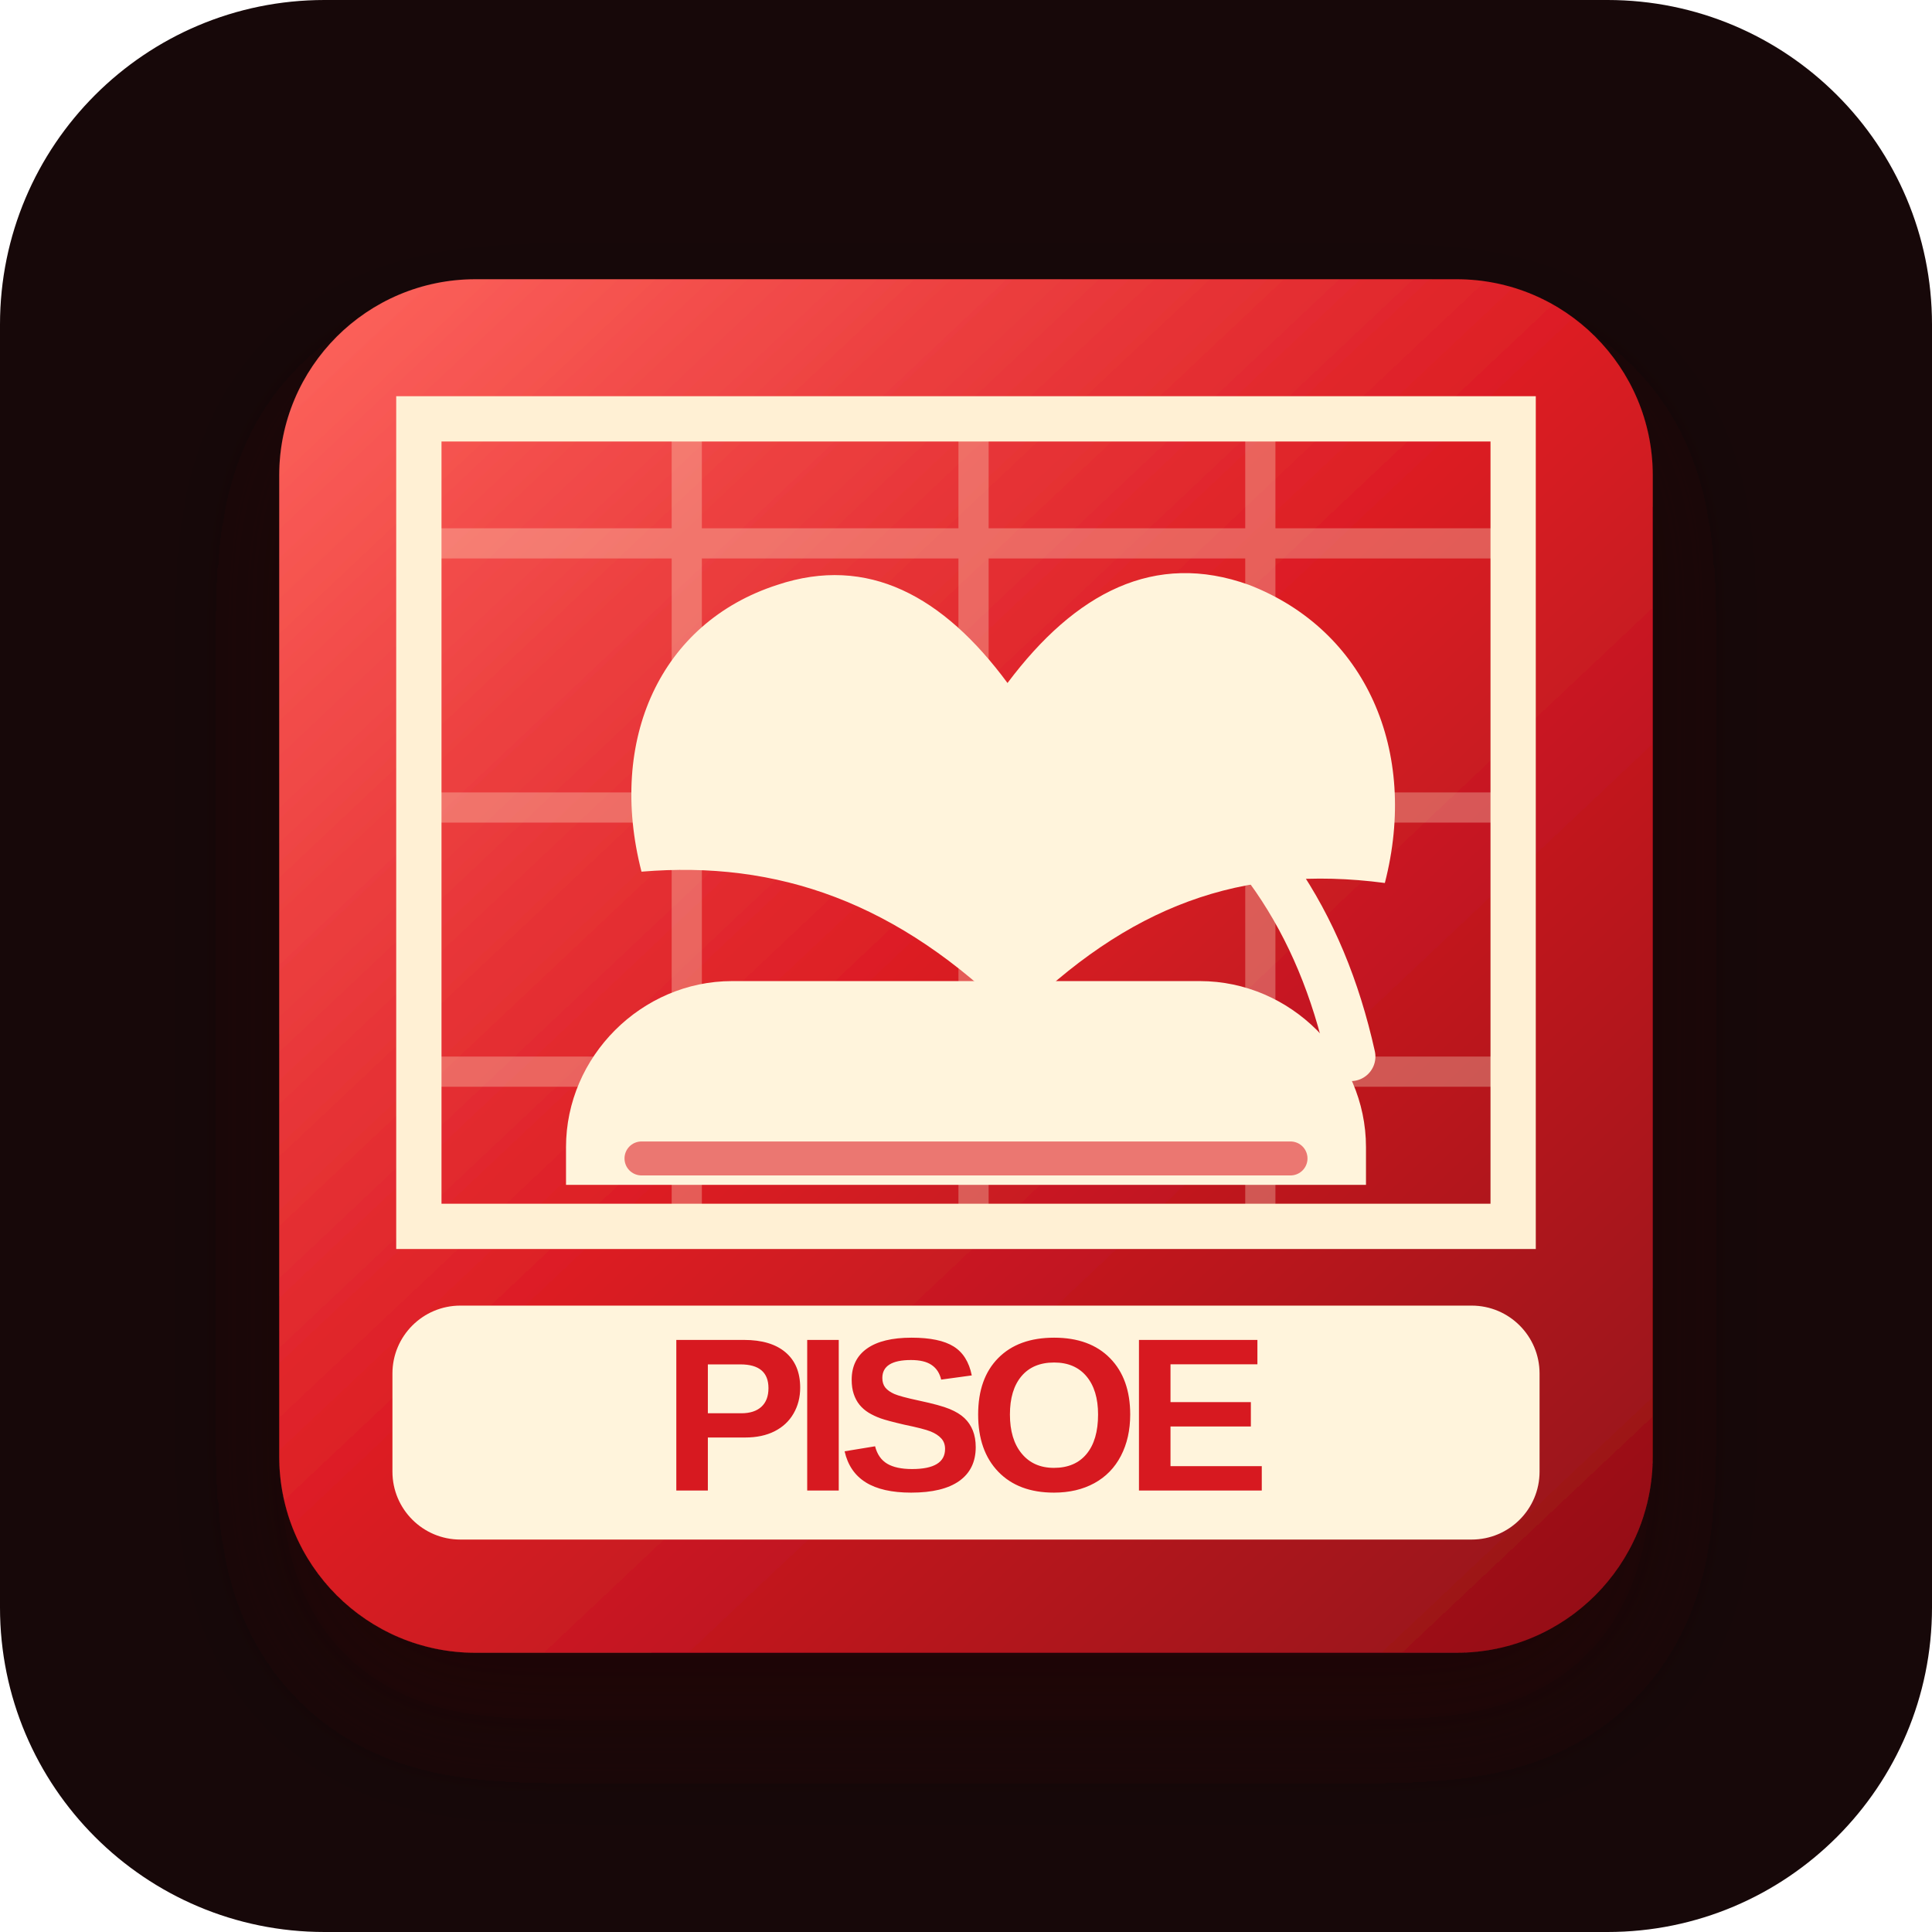
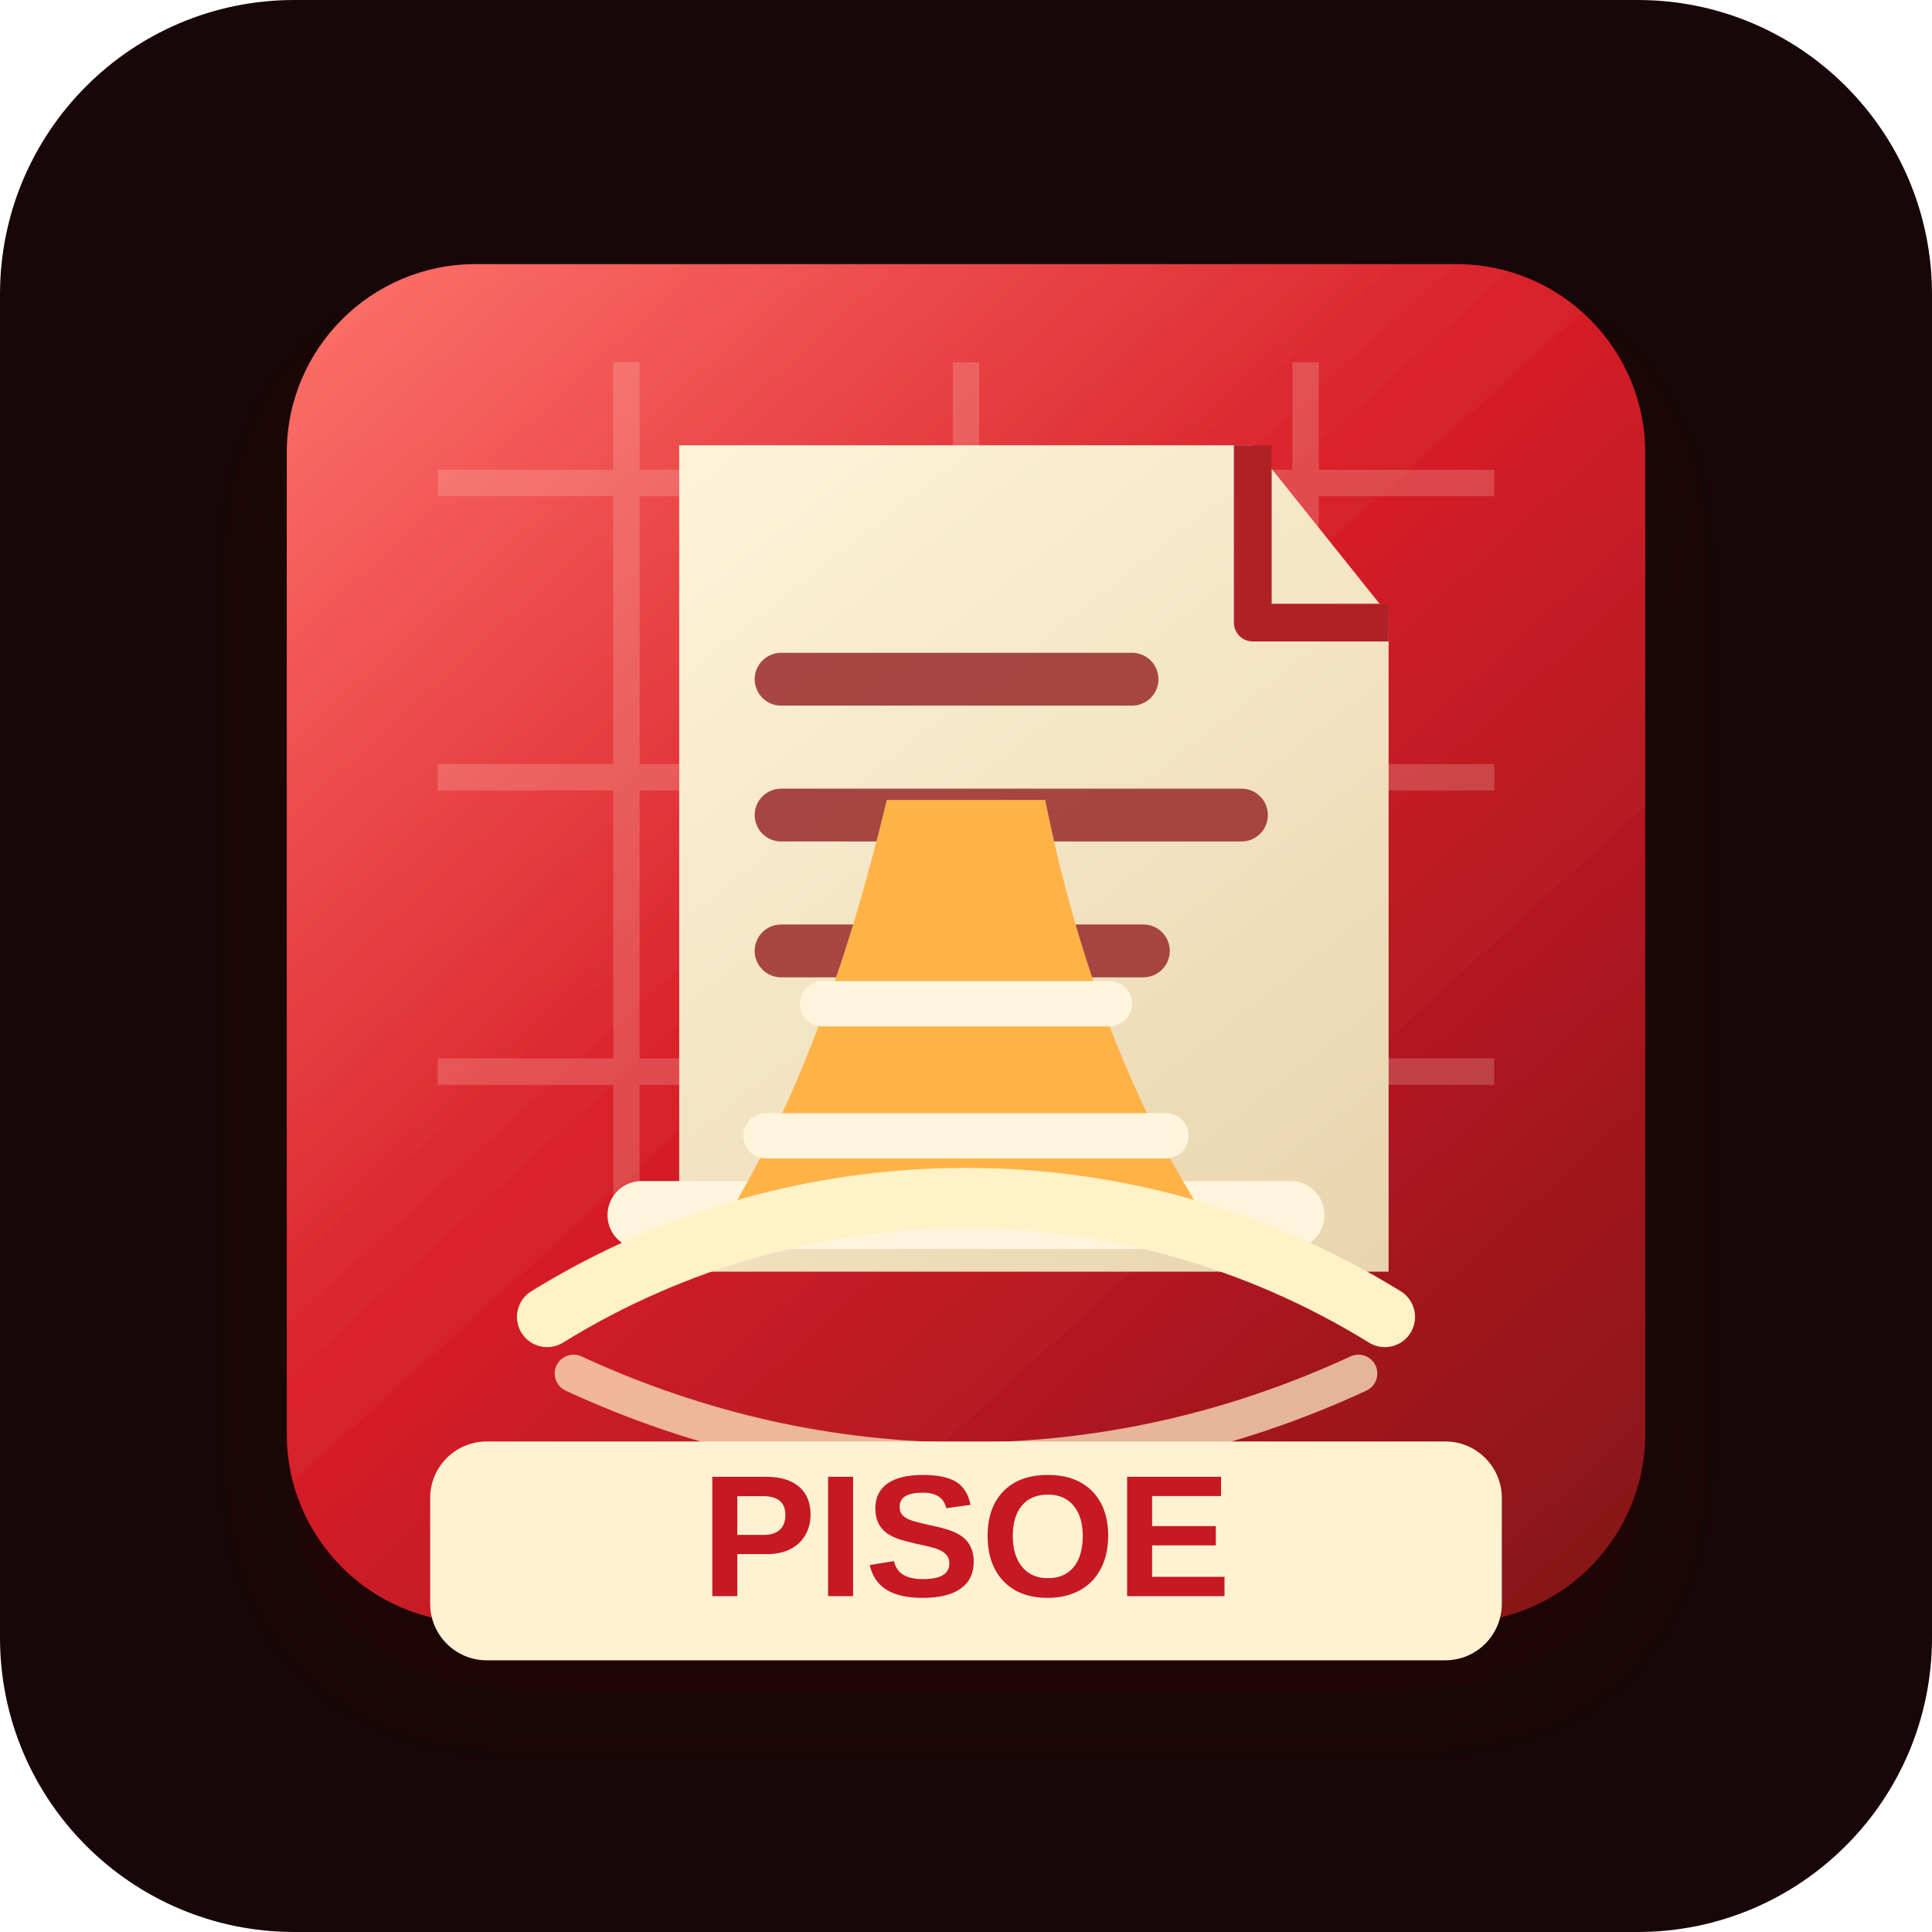
- <svg xmlns="http://www.w3.org/2000/svg" viewBox="0 0 512 512" role="img" aria-labelledby="title desc">
+ <svg xmlns="http://www.w3.org/2000/svg" viewBox="0 0 512 512" role="img" aria-labelledby="pisoeTitle pisoeDesc">
  <defs>
-     <linearGradient id="pisoeBg" x1="72" y1="66" x2="432" y2="448" gradientUnits="userSpaceOnUse">
-       <stop stop-color="#ff6860" />
-       <stop offset="0.48" stop-color="#dc1d24" />
-       <stop offset="1" stop-color="#8f0f17" />
+     <linearGradient id="pisoeBg" x1="78" y1="62" x2="430" y2="450" gradientUnits="userSpaceOnUse">
+       <stop stop-color="#ff766d" />
+       <stop offset="0.45" stop-color="#d82029" />
+       <stop offset="1" stop-color="#7e1017" />
    </linearGradient>
-     <filter id="drop" x="-20%" y="-20%" width="140%" height="140%">
-       <feDropShadow dx="0" dy="18" stdDeviation="18" flood-color="#320006" flood-opacity="0.42" />
+     <linearGradient id="pisoePaper" x1="154" y1="120" x2="348" y2="368" gradientUnits="userSpaceOnUse">
+       <stop stop-color="#fff5dc" />
+       <stop offset="1" stop-color="#e7d2ab" />
+     </linearGradient>
+     <filter id="pisoeShadow" x="-20%" y="-20%" width="140%" height="140%">
+       <feDropShadow dx="0" dy="18" stdDeviation="18" flood-color="#2b0005" flood-opacity="0.44" />
    </filter>
  </defs>
-   <rect width="512" height="512" rx="86" fill="#170809" />
-   <rect x="74" y="74" width="364" height="364" rx="52" fill="url(#pisoeBg)" filter="url(#drop)" />
-   <path d="M110 144h292M110 214h292M110 284h292M182 112v210M258 112v210M334 112v210" stroke="#fff0d4" stroke-width="8" opacity="0.3" />
-   <path d="M111 111h290v214H111z" fill="none" stroke="#fff0d4" stroke-width="12" />
-   <g transform="translate(256 201)">
-     <path d="M-86 30c-9-35 5-66 36-76 24-8 44 3 61 26 18-24 39-35 64-26 31 12 45 44 36 79-38-5-68 6-98 36-31-31-63-42-99-39Z" fill="#fff4dc" />
-     <path d="M-62 59h124c24 0 44 20 44 44v10H-106v-10c0-24 20-44 44-44Z" fill="#fff4dc" />
-     <path d="M-86 106H86" stroke="#dc1d24" stroke-width="9" stroke-linecap="round" opacity="0.58" />
-     <path d="M45-3c31 19 49 46 57 82" fill="none" stroke="#fff4dc" stroke-width="13" stroke-linecap="round" />
+   <rect width="512" height="512" rx="78" fill="#180708" />
+   <rect x="76" y="70" width="360" height="360" rx="50" fill="url(#pisoeBg)" filter="url(#pisoeShadow)" />
+   <path d="M116 128h280M116 206h280M116 284h280M166 96v226M256 96v226M346 96v226" stroke="#ffd9c8" stroke-width="7" opacity="0.22" />
+   <g transform="translate(0 4)">
+     <path d="M180 114h152l36 45v174H180V114Z" fill="url(#pisoePaper)" />
+     <path d="M332 114v47h36" fill="none" stroke="#b02125" stroke-width="10" stroke-linejoin="round" />
+     <path d="M207 176h93M207 212h122M207 248h96" stroke="#8f181d" stroke-width="14" stroke-linecap="round" opacity="0.78" />
+     <path d="M170 318h172" stroke="#fff5dc" stroke-width="18" stroke-linecap="round" />
+     <path d="M193 318c17-28 31-64 42-110h42c9 45 24 82 42 110" fill="#ffb347" />
+     <path d="M218 262h76M203 297h106" stroke="#fff5dc" stroke-width="12" stroke-linecap="round" />
+     <path d="M145 345c68-42 154-42 222 0" fill="none" stroke="#fff2c6" stroke-width="16" stroke-linecap="round" />
+     <path d="M152 360c67 31 141 31 208 0" fill="none" stroke="#fff2c6" stroke-width="10" stroke-linecap="round" opacity="0.72" />
  </g>
-   <rect x="104" y="346" width="304" height="62" rx="18" fill="#fff4dc" />
-   <text x="256" y="395" text-anchor="middle" fill="#d71920" font-family="Arial Black, Arial, sans-serif" font-size="58" font-weight="900" letter-spacing="-4">PISOE</text>
+   <rect x="114" y="382" width="284" height="58" rx="15" fill="#fff2d2" />
+   <text x="256" y="423" text-anchor="middle" fill="#c71922" font-family="Arial Black, Arial, sans-serif" font-size="46" font-weight="900">PISOE</text>
</svg>
